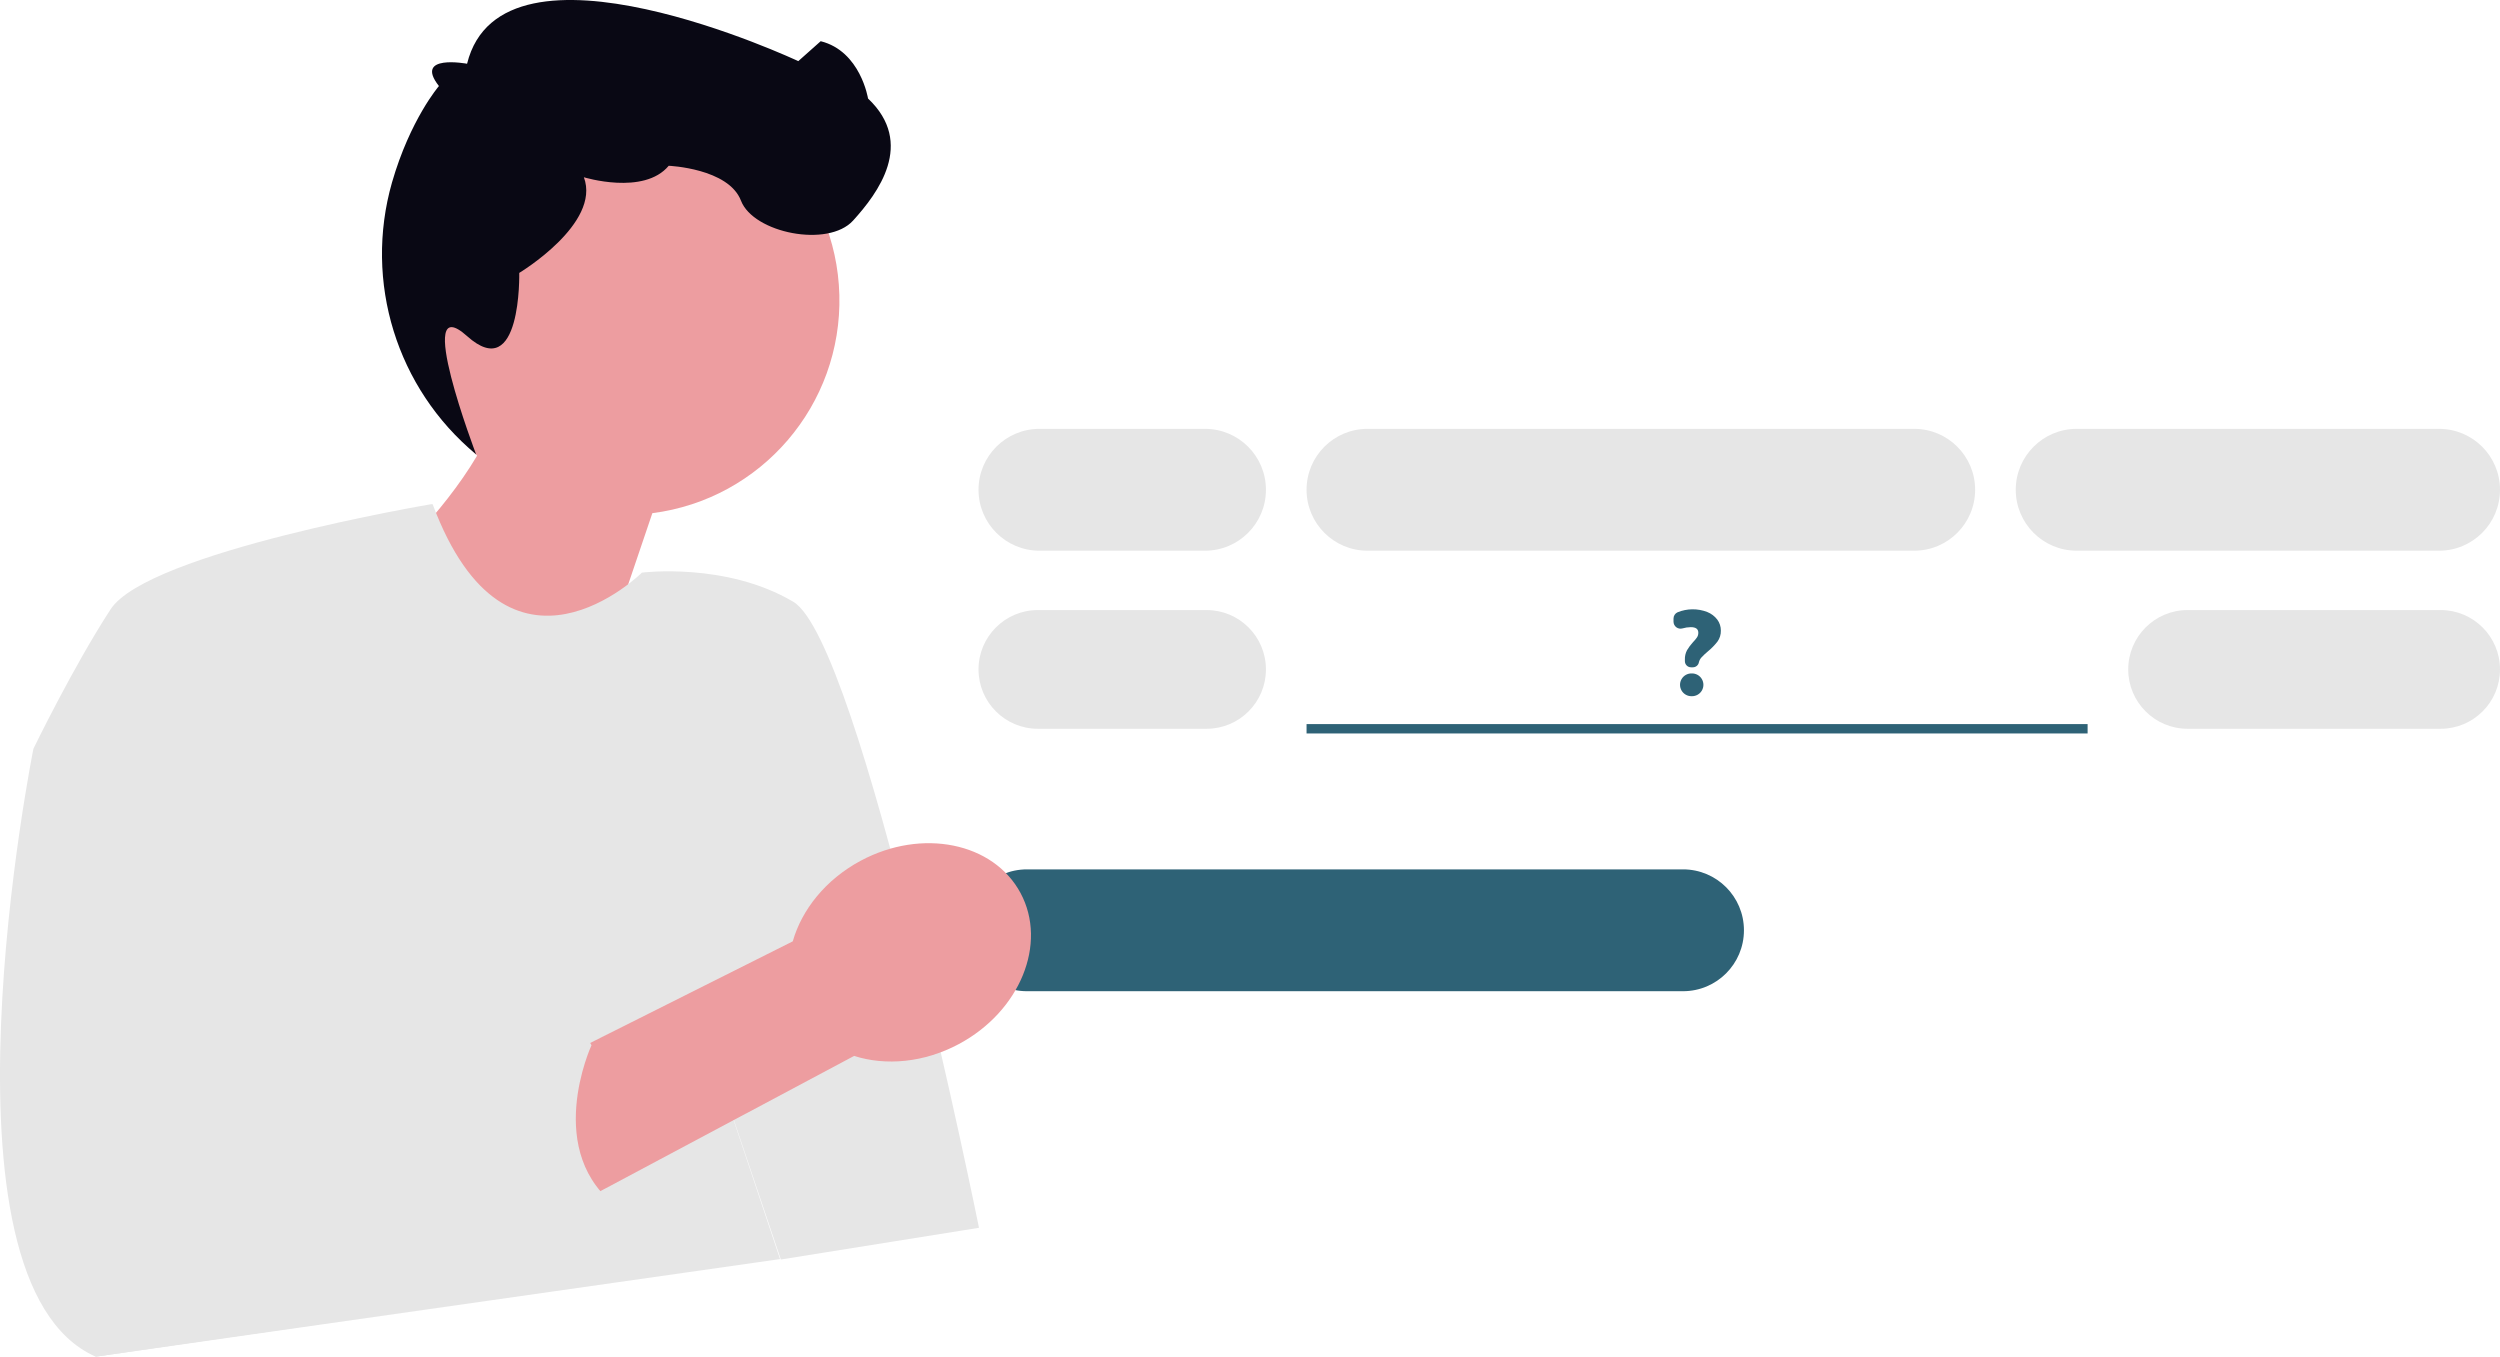
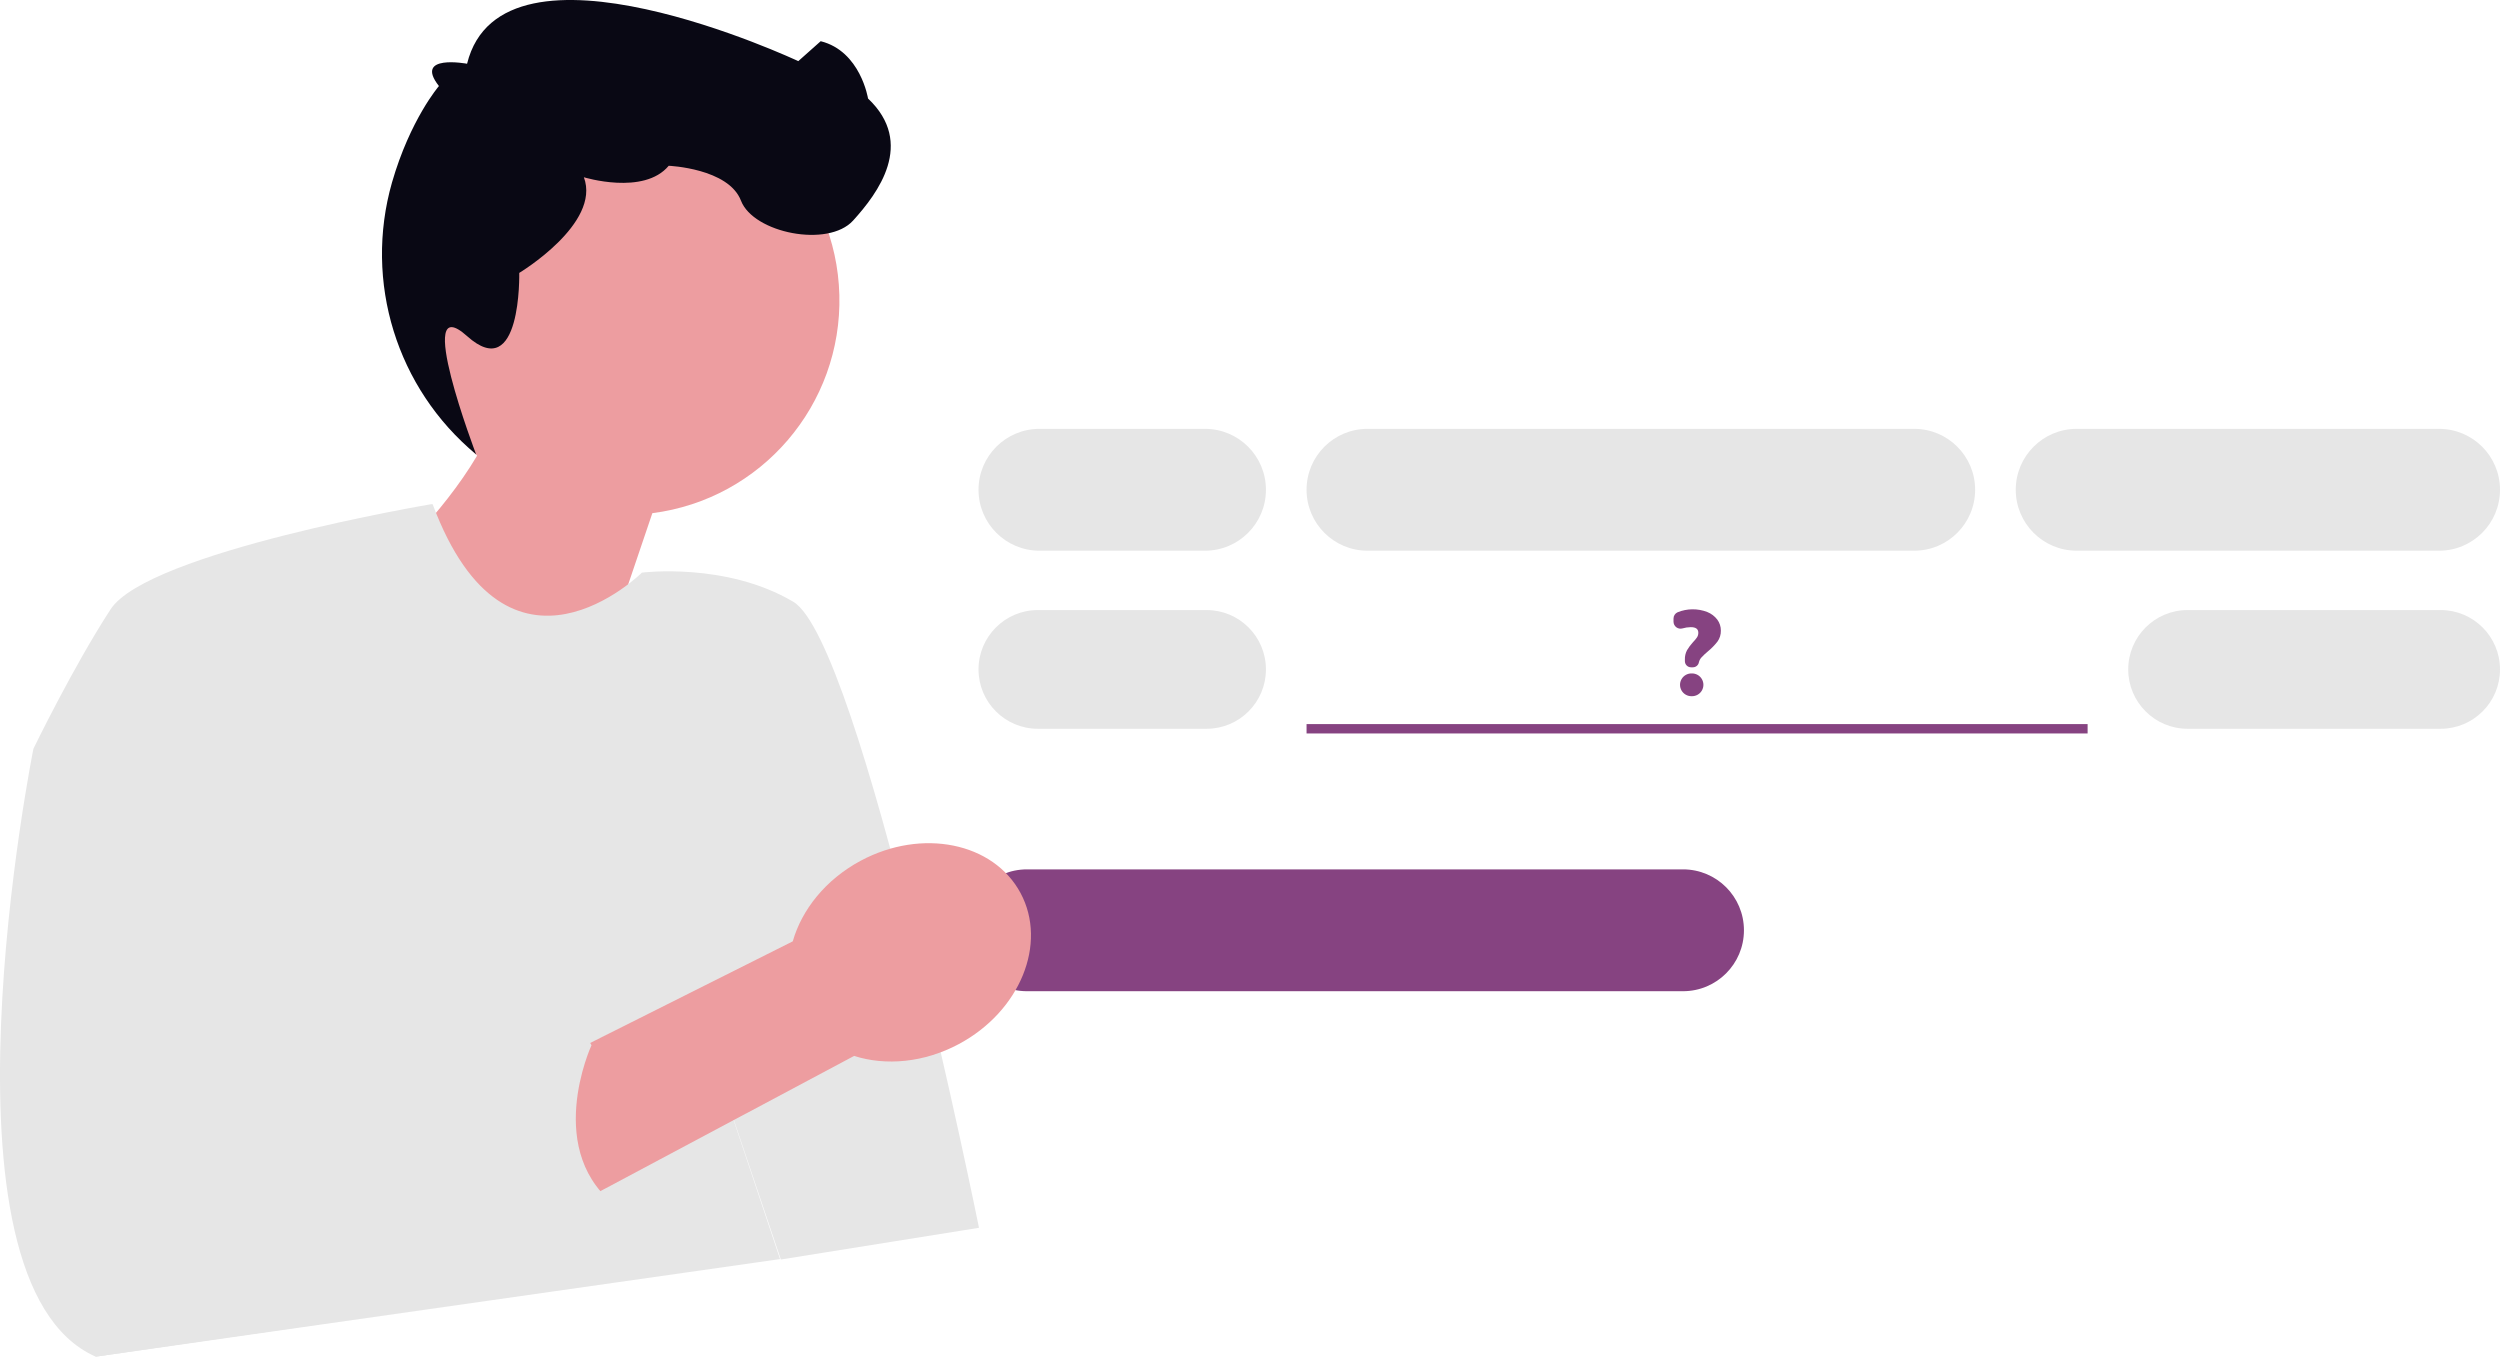
<svg xmlns="http://www.w3.org/2000/svg" width="800.205" height="434.249" viewBox="0 0 800.205 434.249" role="img" artist="Katerina Limpitsouni" source="https://undraw.co/">
  <g transform="translate(-604.795 -228.44)">
-     <rect width="249" height="39" rx="19.5" transform="translate(914 506.709)" fill="#2E6276" />
+     <rect width="249" height="39" rx="19.5" transform="translate(914 506.709)" fill="#864381" />
    <path d="M163.91,103.535a68.626,68.626,0,1,1,76.3,80.137l-28.462,83.982-56.679-67.363s17.652-15.754,29.052-35.035a68.551,68.551,0,0,1-20.206-61.721Z" transform="translate(573.388 209.027)" fill="#ed9da0" />
    <path d="M138.038,214.788S47.377,230.075,35.415,248.417s-24.721,44.658-24.721,44.658S-23.6,463.731,30.63,487.655l219.052-31.236L222.818,376.01l27.114,80.543L313.357,446.4S275.45,258.784,253.919,246.025s-48.447-9.331-48.447-9.331-42.862,42.587-66.985-21.889l-.449-.017Z" transform="translate(604.795 175.033)" fill="#e6e6e6" />
    <path d="M217.932,69.156s19.185,5.895,27.16-3.675c0,0,19.139.8,23.126,11.164S296.129,91.8,304.1,83.025,324.04,58.3,308.889,43.95c0,0-2.392-15.152-15.152-18.342l-7.177,6.38s-94.8-44.583-106.013.835c0,0-17.167-3.236-9.007,7.135,0,0-9.195,10.661-15.027,30.879a83.352,83.352,0,0,0,26.925,87.014h0S163.052,104.339,180.547,120s16.7-20.227,16.7-20.227,26.224-15.777,20.688-30.616Z" transform="translate(573.749 216.021)" fill="#090814" />
    <path d="M302.418,418.947l-133.433,71.1-25.655-37.828,139.447-69.943c2.908-10.181,10.567-19.817,21.756-25.809,19.578-10.486,42.484-5.851,51.162,10.352s-.159,37.837-19.737,48.323c-11.189,5.993-23.455,7.027-33.541,3.806Z" transform="translate(575.765 147.475)" fill="#ed9da0" />
    <path d="M94.232,396.958,87.852,416.1s15.152,16.178,0,25.235l53.43-6.893s21.63-15.954,23.176-2.793c0,0,27.064-17.941,32.646-6.776,0,0-16.007,34.614,9.142,52.4l-33.464,15.047-23.836,16.132L38.41,524.552" transform="translate(597.015 138.137)" fill="#e6e6e6" />
    <rect width="214" height="39" rx="19.5" transform="translate(1023 365.708)" fill="#e6e6e6" />
    <rect width="92" height="38" rx="19" transform="translate(918 423.708)" fill="#e6e6e6" />
-     <path d="M250,1.5H0v-3H250Z" transform="translate(1023 461.708)" fill="#2E6276" />
+     <path d="M250,1.5H0v-3H250Z" transform="translate(1023 461.708)" fill="#864381" />
    <rect width="119" height="38" rx="19" transform="translate(1286 423.708)" fill="#e6e6e6" />
    <rect width="155" height="39" rx="19.5" transform="translate(1250 365.708)" fill="#e6e6e6" />
    <rect width="92" height="39" rx="19.5" transform="translate(918 365.708)" fill="#e6e6e6" />
    <g transform="translate(1140.453 423.466)">
-       <path d="M462.46,381.058h-.582a1.968,1.968,0,0,1-1.966-1.966V378.6a6.015,6.015,0,0,1,.681-3.011,15.838,15.838,0,0,1,1.908-2.564,11.3,11.3,0,0,0,1.3-1.564,2.63,2.63,0,0,0,.41-1.455c0-1.214-.791-1.8-2.417-1.8a9.816,9.816,0,0,0-2.664.4,2.243,2.243,0,0,1-2.859-2.157v-.989a2.2,2.2,0,0,1,1.3-2.017,12.879,12.879,0,0,1,9.51-.083,7.539,7.539,0,0,1,3.2,2.422,5.834,5.834,0,0,1,1.146,3.536,5.751,5.751,0,0,1-1.108,3.536,20.215,20.215,0,0,1-3.1,3.158,22.086,22.086,0,0,0-1.987,1.872,3.456,3.456,0,0,0-.826,1.538A1.961,1.961,0,0,1,462.46,381.058Z" transform="translate(-456.268 -362.491)" fill="#2E6276" />
-       <path d="M474.11,504.7h-.077a3.644,3.644,0,1,1,0-7.287h.077a3.644,3.644,0,1,1,0,7.287Z" transform="translate(-468.241 -476.884)" fill="#2E6276" />
+       <path d="M462.46,381.058h-.582a1.968,1.968,0,0,1-1.966-1.966V378.6a6.015,6.015,0,0,1,.681-3.011,15.838,15.838,0,0,1,1.908-2.564,11.3,11.3,0,0,0,1.3-1.564,2.63,2.63,0,0,0,.41-1.455c0-1.214-.791-1.8-2.417-1.8a9.816,9.816,0,0,0-2.664.4,2.243,2.243,0,0,1-2.859-2.157v-.989a2.2,2.2,0,0,1,1.3-2.017,12.879,12.879,0,0,1,9.51-.083,7.539,7.539,0,0,1,3.2,2.422,5.834,5.834,0,0,1,1.146,3.536,5.751,5.751,0,0,1-1.108,3.536,20.215,20.215,0,0,1-3.1,3.158,22.086,22.086,0,0,0-1.987,1.872,3.456,3.456,0,0,0-.826,1.538A1.961,1.961,0,0,1,462.46,381.058Z" transform="translate(-456.268 -362.491)" fill="#864381" />
+       <path d="M474.11,504.7h-.077a3.644,3.644,0,1,1,0-7.287h.077a3.644,3.644,0,1,1,0,7.287Z" transform="translate(-468.241 -476.884)" fill="#864381" />
    </g>
  </g>
</svg>
